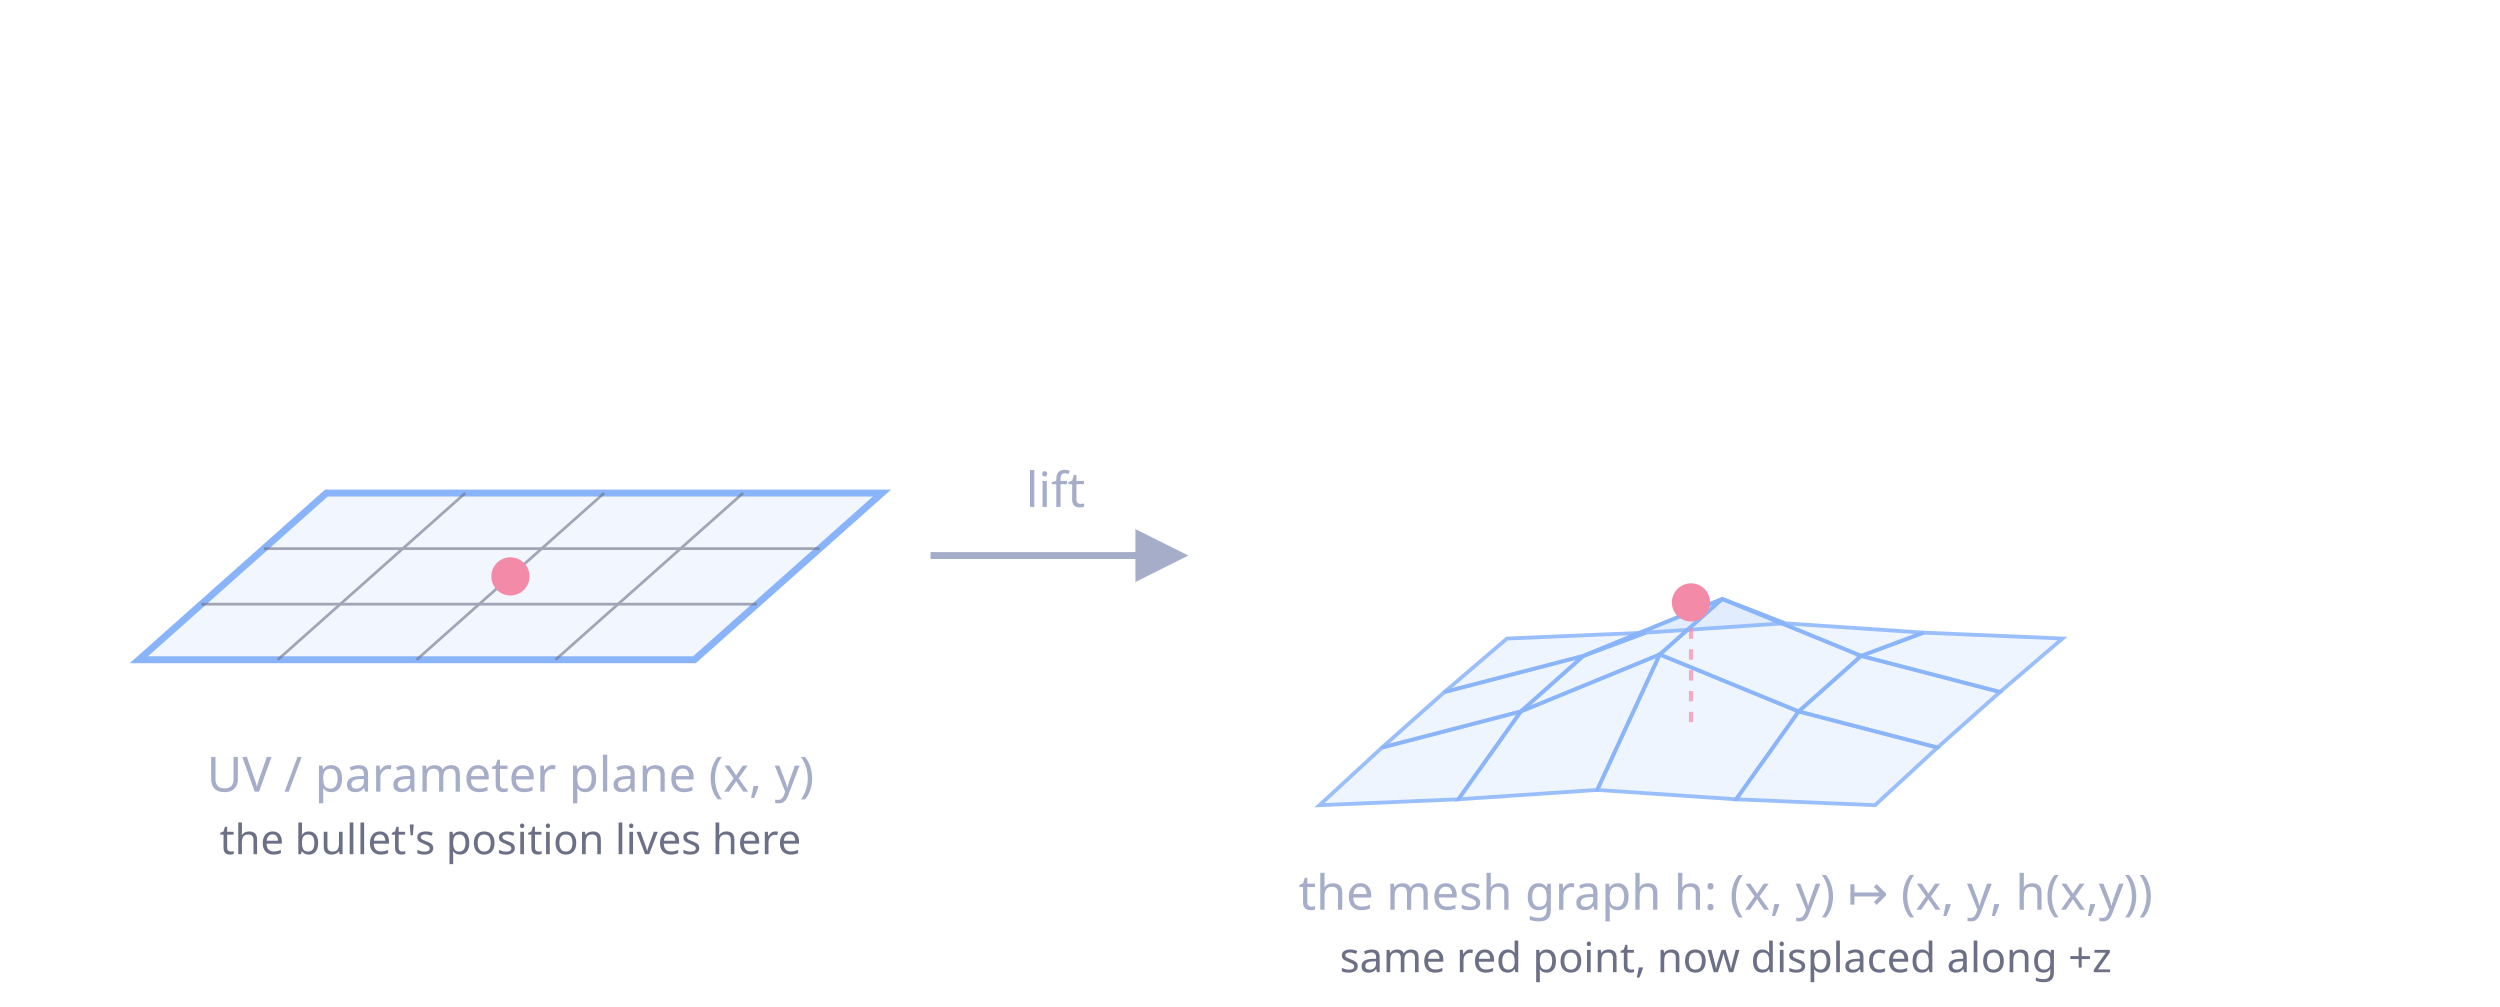
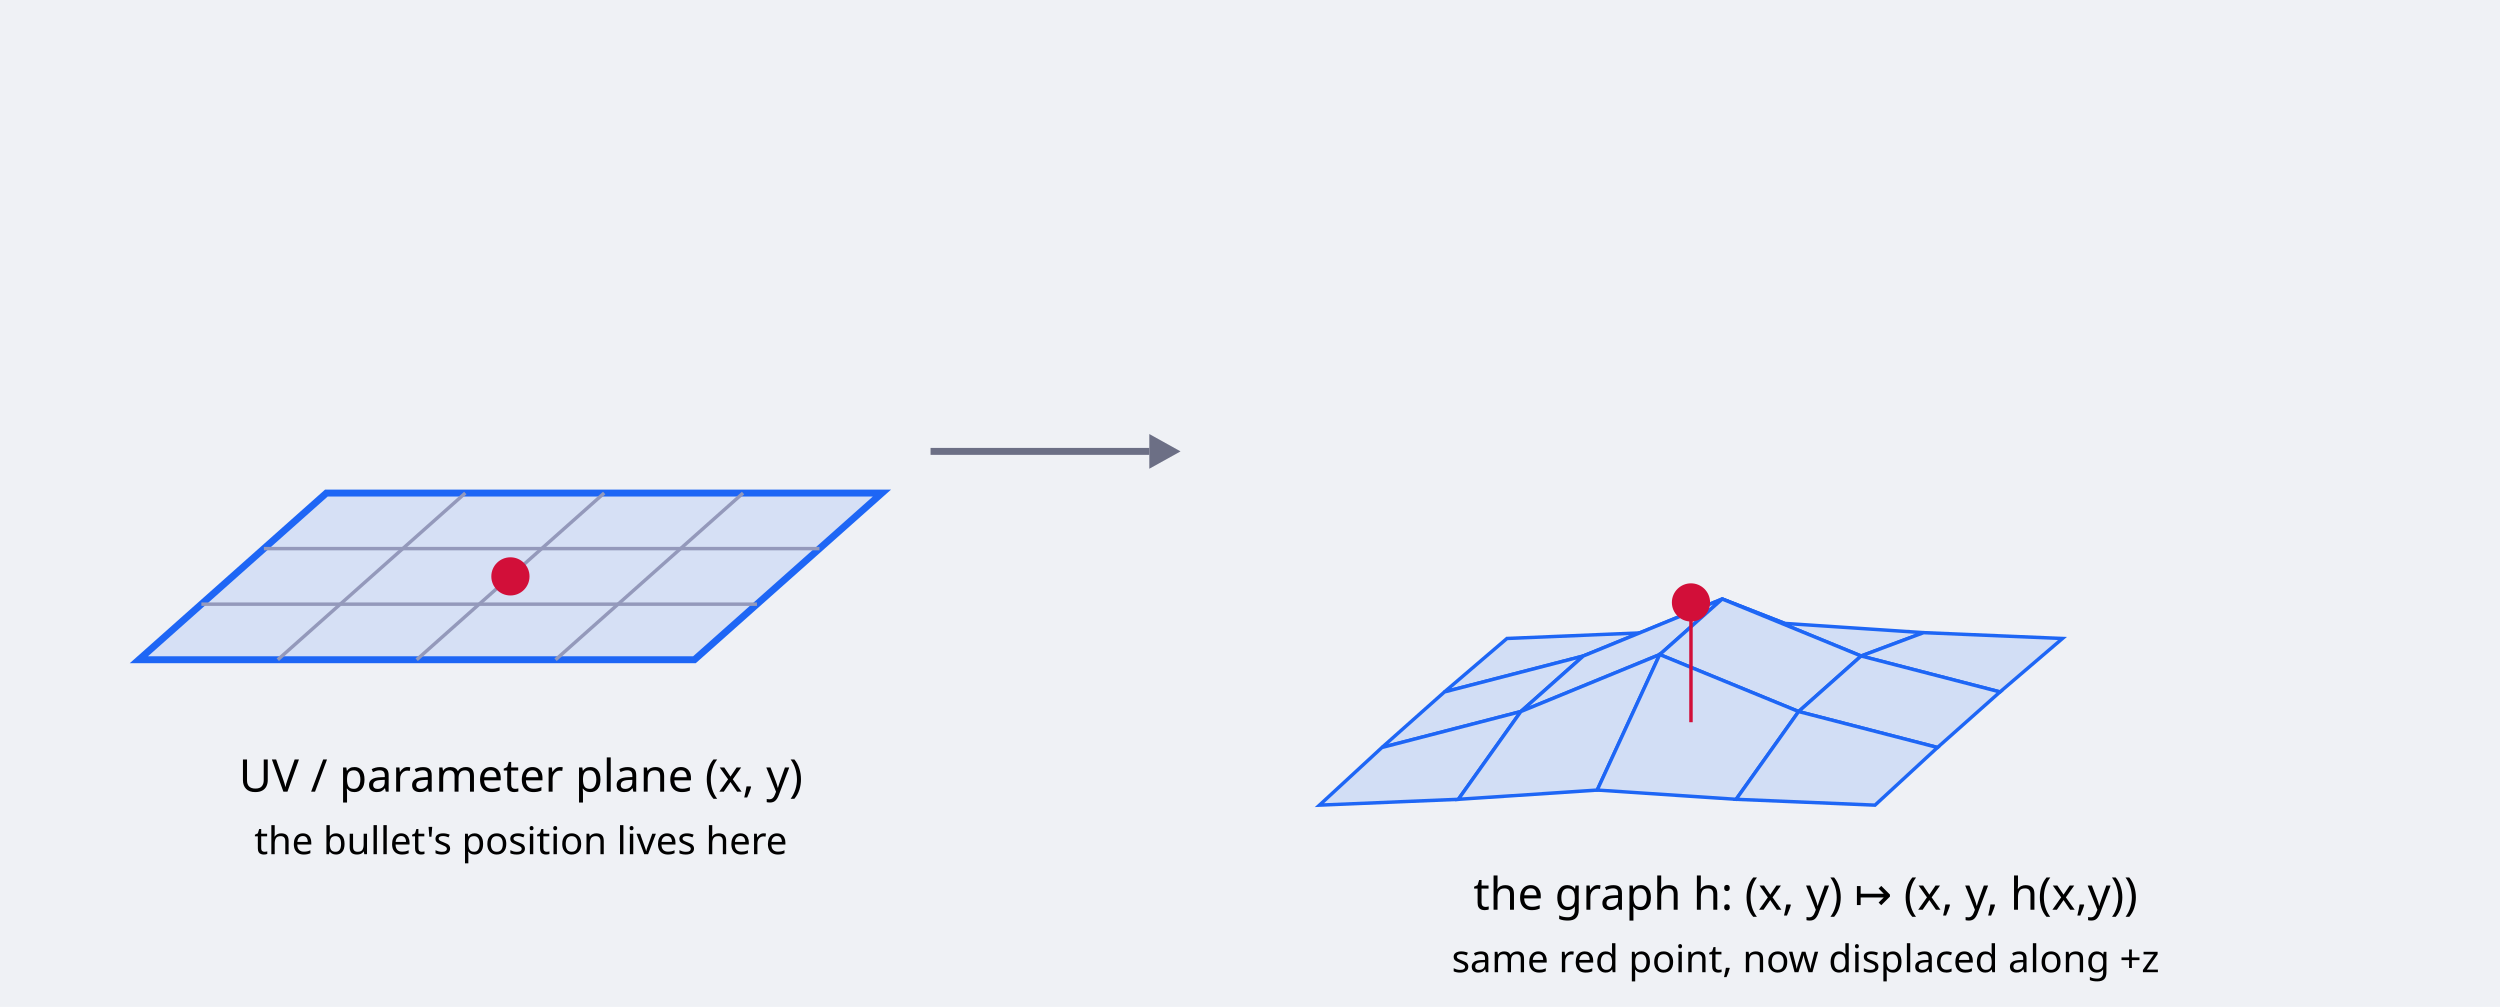
- <svg xmlns="http://www.w3.org/2000/svg" viewBox="0 0 720 290" font-family="sans-serif" font-size="14">
-   <polygon points="40.0,190.0 200.0,190.0 254.0,142.0 94.0,142.0" fill="#89b4fa" fill-opacity="0.12" stroke="#89b4fa" stroke-width="2" />
-   <g stroke="#6c7086" stroke-width="0.8" opacity="0.6">
-     <line x1="80" y1="190" x2="134" y2="142" />
-     <line x1="120" y1="190" x2="174" y2="142" />
-     <line x1="160" y1="190" x2="214" y2="142" />
-     <line x1="58" y1="174" x2="218" y2="174" />
-     <line x1="76" y1="158" x2="236" y2="158" />
-   </g>
-   <circle cx="147" cy="166" r="5.5" fill="#f38ba8" />
-   <text x="147" y="228" text-anchor="middle" fill="#a6adc8">UV / parameter plane (x, y)</text>
-   <text x="147" y="246" text-anchor="middle" fill="#6c7086" font-size="12">the bullet's position lives here</text>
-   <g stroke="#a6adc8" stroke-width="2" fill="#a6adc8">
-     <line x1="268" y1="160" x2="328" y2="160" />
-     <polygon points="328,154 340,160 328,166" />
-   </g>
-   <text x="304" y="146" text-anchor="middle" fill="#a6adc8">lift</text>
-   <polygon points="434.0,183.9 474.0,182.2 456.0,188.9 416.0,199.3" fill="#89b4fa" fill-opacity="0.14" stroke="#89b4fa" stroke-width="1.1" stroke-opacity="0.85" />
-   <polygon points="474.0,182.2 514.0,179.5 496.0,172.5 456.0,188.9" fill="#89b4fa" fill-opacity="0.14" stroke="#89b4fa" stroke-width="1.1" stroke-opacity="0.85" />
-   <polygon points="514.0,179.5 554.0,182.2 536.0,188.9 496.0,172.5" fill="#89b4fa" fill-opacity="0.14" stroke="#89b4fa" stroke-width="1.1" stroke-opacity="0.85" />
-   <polygon points="554.0,182.2 594.0,183.9 576.0,199.3 536.0,188.9" fill="#89b4fa" fill-opacity="0.14" stroke="#89b4fa" stroke-width="1.1" stroke-opacity="0.85" />
-   <polygon points="416.0,199.3 456.0,188.9 438.0,204.9 398.0,215.3" fill="#89b4fa" fill-opacity="0.14" stroke="#89b4fa" stroke-width="1.1" stroke-opacity="0.85" />
-   <polygon points="456.0,188.9 496.0,172.5 478.0,188.5 438.0,204.9" fill="#89b4fa" fill-opacity="0.14" stroke="#89b4fa" stroke-width="1.1" stroke-opacity="0.85" />
-   <polygon points="496.0,172.5 536.0,188.9 518.0,204.9 478.0,188.5" fill="#89b4fa" fill-opacity="0.14" stroke="#89b4fa" stroke-width="1.1" stroke-opacity="0.85" />
-   <polygon points="536.0,188.9 576.0,199.3 558.0,215.3 518.0,204.9" fill="#89b4fa" fill-opacity="0.14" stroke="#89b4fa" stroke-width="1.1" stroke-opacity="0.85" />
-   <polygon points="398.0,215.3 438.0,204.9 420.0,230.2 380.0,231.9" fill="#89b4fa" fill-opacity="0.14" stroke="#89b4fa" stroke-width="1.1" stroke-opacity="0.85" />
-   <polygon points="438.0,204.9 478.0,188.5 460.0,227.5 420.0,230.2" fill="#89b4fa" fill-opacity="0.14" stroke="#89b4fa" stroke-width="1.1" stroke-opacity="0.85" />
-   <polygon points="478.0,188.5 518.0,204.9 500.0,230.2 460.0,227.5" fill="#89b4fa" fill-opacity="0.14" stroke="#89b4fa" stroke-width="1.1" stroke-opacity="0.85" />
-   <polygon points="518.0,204.9 558.0,215.3 540.0,231.9 500.0,230.2" fill="#89b4fa" fill-opacity="0.14" stroke="#89b4fa" stroke-width="1.1" stroke-opacity="0.85" />
-   <line x1="487" y1="208" x2="487" y2="173.5" stroke="#f38ba8" stroke-width="1.2" stroke-dasharray="3 3" opacity="0.7" />
-   <circle cx="487" cy="173.5" r="5.5" fill="#f38ba8" />
-   <text x="497" y="262" text-anchor="middle" fill="#a6adc8">the mesh graph h: (x, y) ↦ (x, y, h(x,y))</text>
-   <text x="497" y="280" text-anchor="middle" fill="#6c7086" font-size="12">same red point, now displaced along +z</text>
+ <svg xmlns="http://www.w3.org/2000/svg" viewBox="0 0 720 290" font-family="sans-serif">
+   <rect x="0" y="0" width="720" height="290" fill="#eff1f5" />
+   <polygon points="40,190 200,190 254,142 94,142" fill="rgb(214,224,245)" stroke="rgb(30,102,245)" stroke-width="2" />
+   <line x1="80" y1="190" x2="134" y2="142" stroke="rgb(148,153,187)" stroke-width="1" />
+   <line x1="120" y1="190" x2="174" y2="142" stroke="rgb(148,153,187)" stroke-width="1" />
+   <line x1="160" y1="190" x2="214" y2="142" stroke="rgb(148,153,187)" stroke-width="1" />
+   <line x1="58" y1="174" x2="218" y2="174" stroke="rgb(148,153,187)" stroke-width="1" />
+   <line x1="76" y1="158" x2="236" y2="158" stroke="rgb(148,153,187)" stroke-width="1" />
+   <polygon points="434,183.882 474,182.202 456,188.926 416,199.276" fill="rgb(210,222,245)" stroke="rgb(30,102,245)" stroke-width="1" />
+   <polygon points="474,182.202 514,179.538 496,172.514 456,188.926" fill="rgb(210,222,245)" stroke="rgb(30,102,245)" stroke-width="1" />
+   <polygon points="514,179.538 554,182.202 536,188.926 496,172.514" fill="rgb(210,222,245)" stroke="rgb(30,102,245)" stroke-width="1" />
+   <polygon points="554,182.202 594,183.882 576,199.276 536,188.926" fill="rgb(210,222,245)" stroke="rgb(30,102,245)" stroke-width="1" />
+   <polygon points="416,199.276 456,188.926 438,204.926 398,215.276" fill="rgb(210,222,245)" stroke="rgb(30,102,245)" stroke-width="1" />
+   <polygon points="456,188.926 496,172.514 478,188.514 438,204.926" fill="rgb(210,222,245)" stroke="rgb(30,102,245)" stroke-width="1" />
+   <polygon points="496,172.514 536,188.926 518,204.926 478,188.514" fill="rgb(210,222,245)" stroke="rgb(30,102,245)" stroke-width="1" />
+   <polygon points="536,188.926 576,199.276 558,215.276 518,204.926" fill="rgb(210,222,245)" stroke="rgb(30,102,245)" stroke-width="1" />
+   <polygon points="398,215.276 438,204.926 420,230.202 380,231.882" fill="rgb(210,222,245)" stroke="rgb(30,102,245)" stroke-width="1" />
+   <polygon points="438,204.926 478,188.514 460,227.538 420,230.202" fill="rgb(210,222,245)" stroke="rgb(30,102,245)" stroke-width="1" />
+   <polygon points="478,188.514 518,204.926 500,230.202 460,227.538" fill="rgb(210,222,245)" stroke="rgb(30,102,245)" stroke-width="1" />
+   <polygon points="518,204.926 558,215.276 540,231.882 500,230.202" fill="rgb(210,222,245)" stroke="rgb(30,102,245)" stroke-width="1" />
+   <line x1="487" y1="208" x2="487" y2="173.5" stroke="rgb(210,15,57)" stroke-width="1" />
+   <circle cx="487" cy="173.5" r="5.5" fill="rgb(210,15,57)" />
+   <circle cx="147" cy="166" r="5.5" fill="rgb(210,15,57)" />
+   <text x="150" y="228" font-size="13" text-anchor="middle">UV / parameter plane (x, y)</text>
+   <text x="150" y="246" font-size="11" text-anchor="middle">the bullet's position lives here</text>
+   <text x="520" y="262" font-size="13" text-anchor="middle">the graph h: (x, y) ↦ (x, y, h(x,y))</text>
+   <text x="520" y="280" font-size="11" text-anchor="middle">same red point, now displaced along +z</text>
+   <line x1="268" y1="130" x2="331" y2="130" stroke="rgb(108,111,133)" stroke-width="2" />
+   <polygon points="340,130 331,125 331,135" fill="rgb(108,111,133)" />
</svg>
